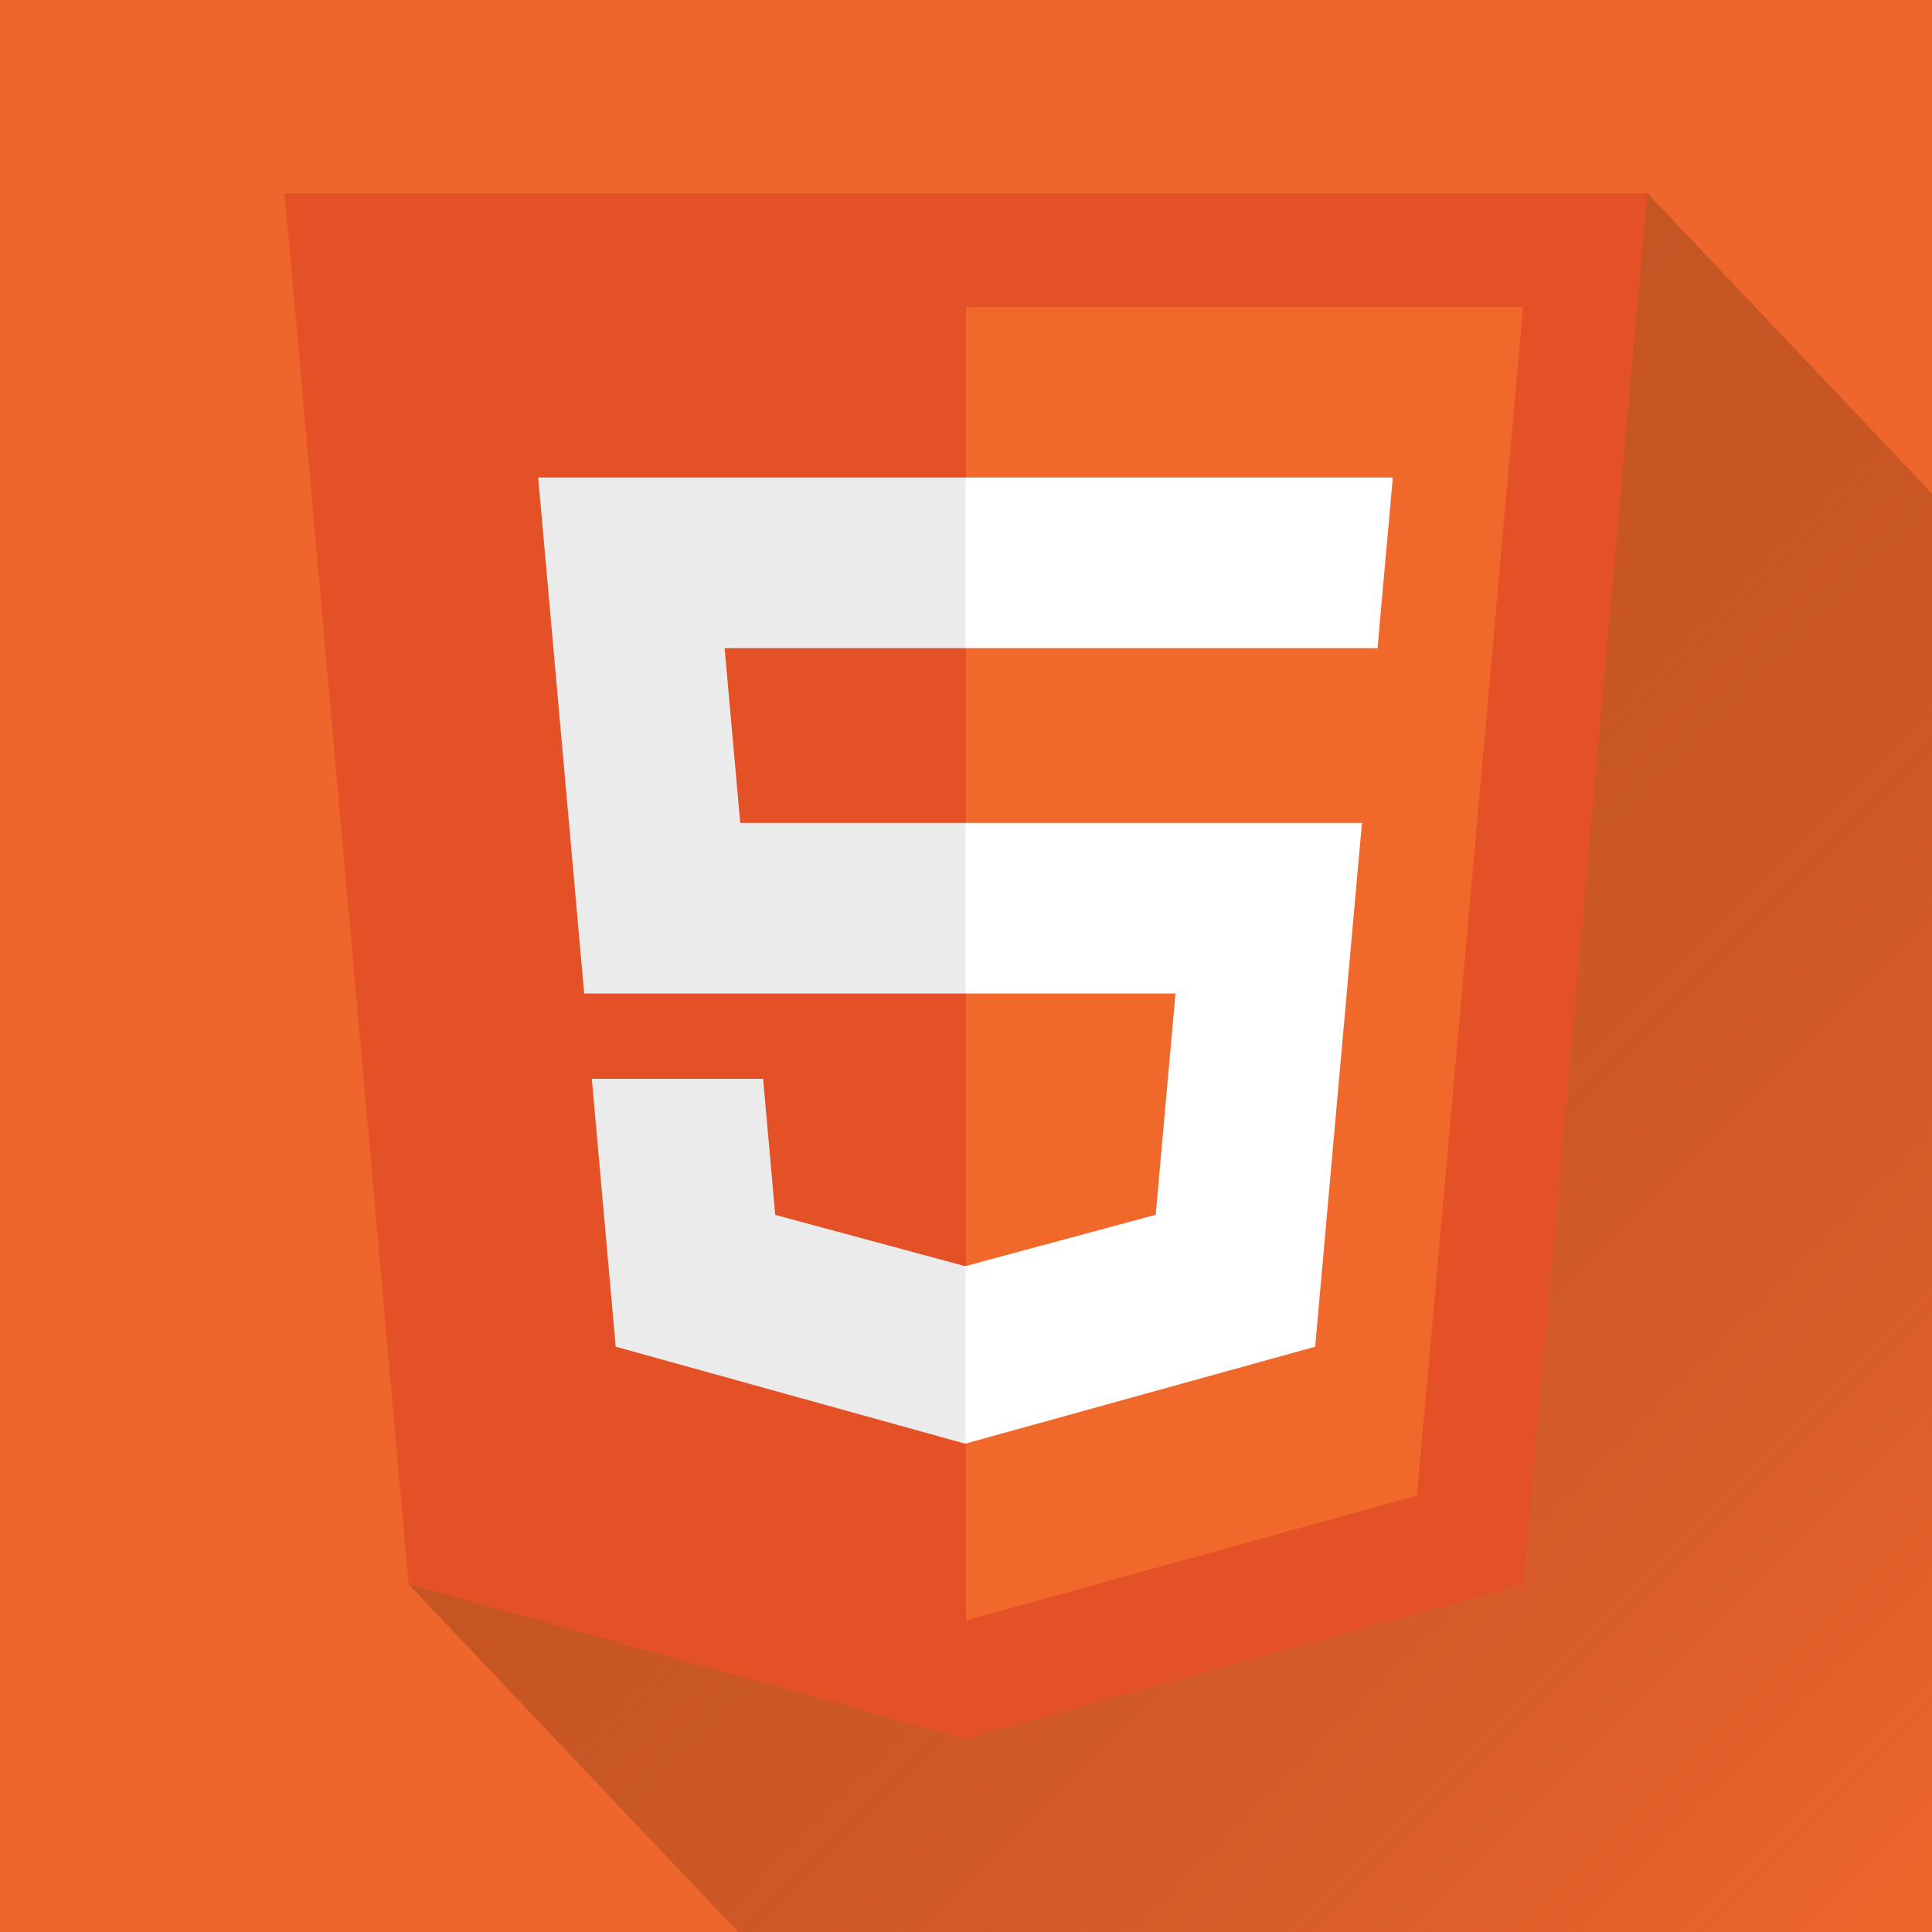
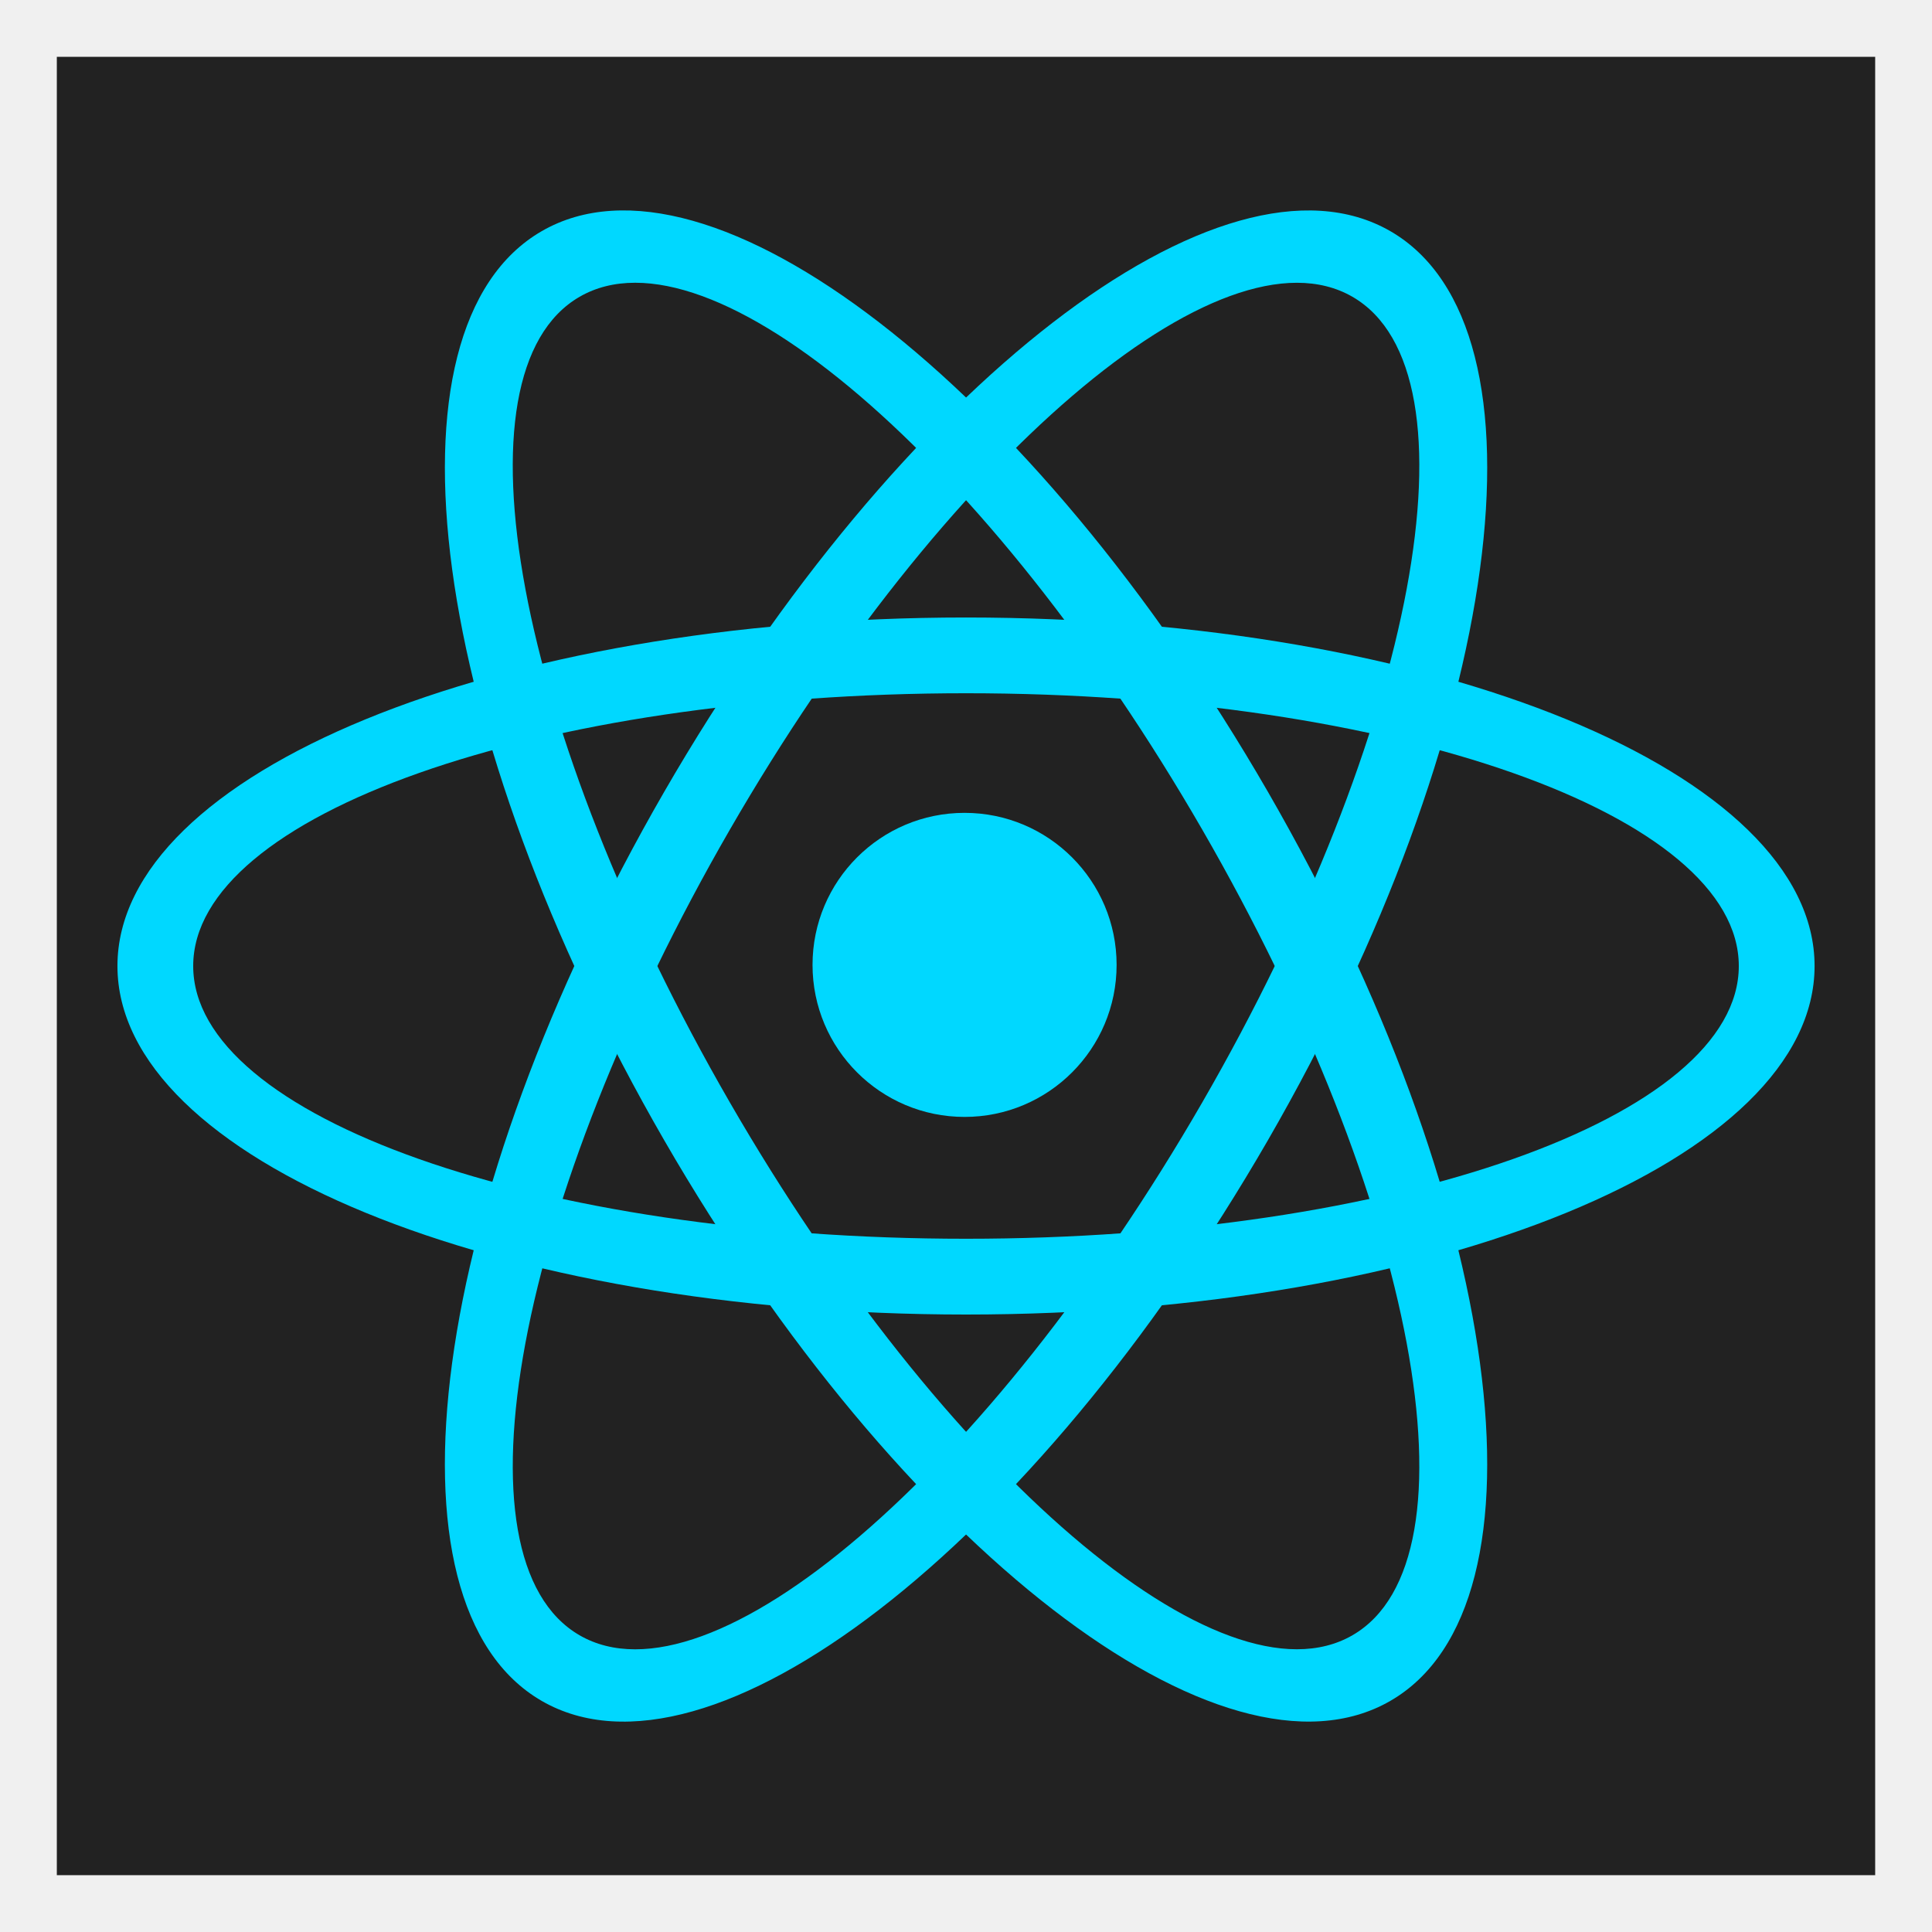
- <svg xmlns="http://www.w3.org/2000/svg" viewBox="0 0 200 200">
-   <defs>
-     <linearGradient id="a" x1="102.005" y1="88.535" x2="206.735" y2="193.265" gradientUnits="userSpaceOnUse">
-       <stop offset="0" stop-color="#c55523" />
-       <stop offset="1" stop-color="#a14623" stop-opacity="0" />
-     </linearGradient>
-   </defs>
-   <path fill="#ef662c" d="M0 0h200v200H0z" />
-   <path fill="url(#a)" d="M200 51.094L170.54 20 42.299 164.007 76.401 200H200V51.094z" />
-   <path fill="#e45126" d="M42.299 164.007L29.46 20h141.08l-12.852 143.983L99.914 180l-57.615-15.993z" />
-   <path fill="#f1682b" d="M100 167.758l46.684-12.943 10.984-123.041H100v135.984z" />
-   <path fill="#ebebeb" d="M100 85.185H76.629l-1.615-18.086H100V49.436H55.712l.423 4.739 4.341 48.671H100V85.185zm0 45.868l-.077.022-19.67-5.312-1.258-14.085h-17.73l2.475 27.731 36.178 10.043.082-.022v-18.377z" />
-   <path fill="#fff" d="M99.939 85.185v17.661h21.748l-2.05 22.906-19.698 5.316v18.376l36.208-10.035.265-2.984 4.151-46.498.43-4.742H99.939zm0-35.749v17.663h42.662l.354-3.97.804-8.954.423-4.739H99.939z" />
+ <svg xmlns="http://www.w3.org/2000/svg" xmlns:xlink="http://www.w3.org/1999/xlink" viewBox="0 0 85 85" fill="#fff" fill-rule="evenodd" stroke="#000" stroke-linecap="round" stroke-linejoin="round">
+   <use xlink:href="#A" x="2.5" y="2.5" />
+   <symbol id="A" overflow="visible">
+     <g stroke="none">
+       <path fill="#222" d="M0 0h80v80H0z" />
+       <g fill="#00d8ff">
+         <circle cx="39.937" cy="39.951" r="6.689" />
+         <path d="M2.667 40c0-8.495 16.651-15.333 37.333-15.333S77.334 31.506 77.334 40 60.683 55.334 40 55.334 2.667 48.495 2.667 40zM6 40c0-6.648 15.164-12 34-12s34 5.352 34 12-15.164 12-34 12S6 46.648 6 40z" />
+         <path d="M21.335 7.669c7.357-4.247 21.604 6.753 31.946 24.665s12.744 35.751 5.388 39.998-21.604-6.753-31.946-24.665-12.744-35.751-5.388-39.998zm1.667 2.887C28.759 7.232 40.976 17.688 50.394 34s12.365 32.121 6.608 35.445S39.027 62.313 29.609 46 17.244 13.88 23.002 10.556z" />
+         <path d="M58.669 7.67c7.357 4.247 4.954 22.087-5.388 39.998S28.692 76.581 21.335 72.334s-4.954-22.087 5.388-39.998S51.312 3.423 58.669 7.67zm-1.667 2.887c5.757 3.324 2.81 19.132-6.608 35.445S28.759 72.771 23.002 69.447s-2.81-19.132 6.608-35.445S51.245 7.233 57.002 10.557z" />
+       </g>
+     </g>
+   </symbol>
</svg>
